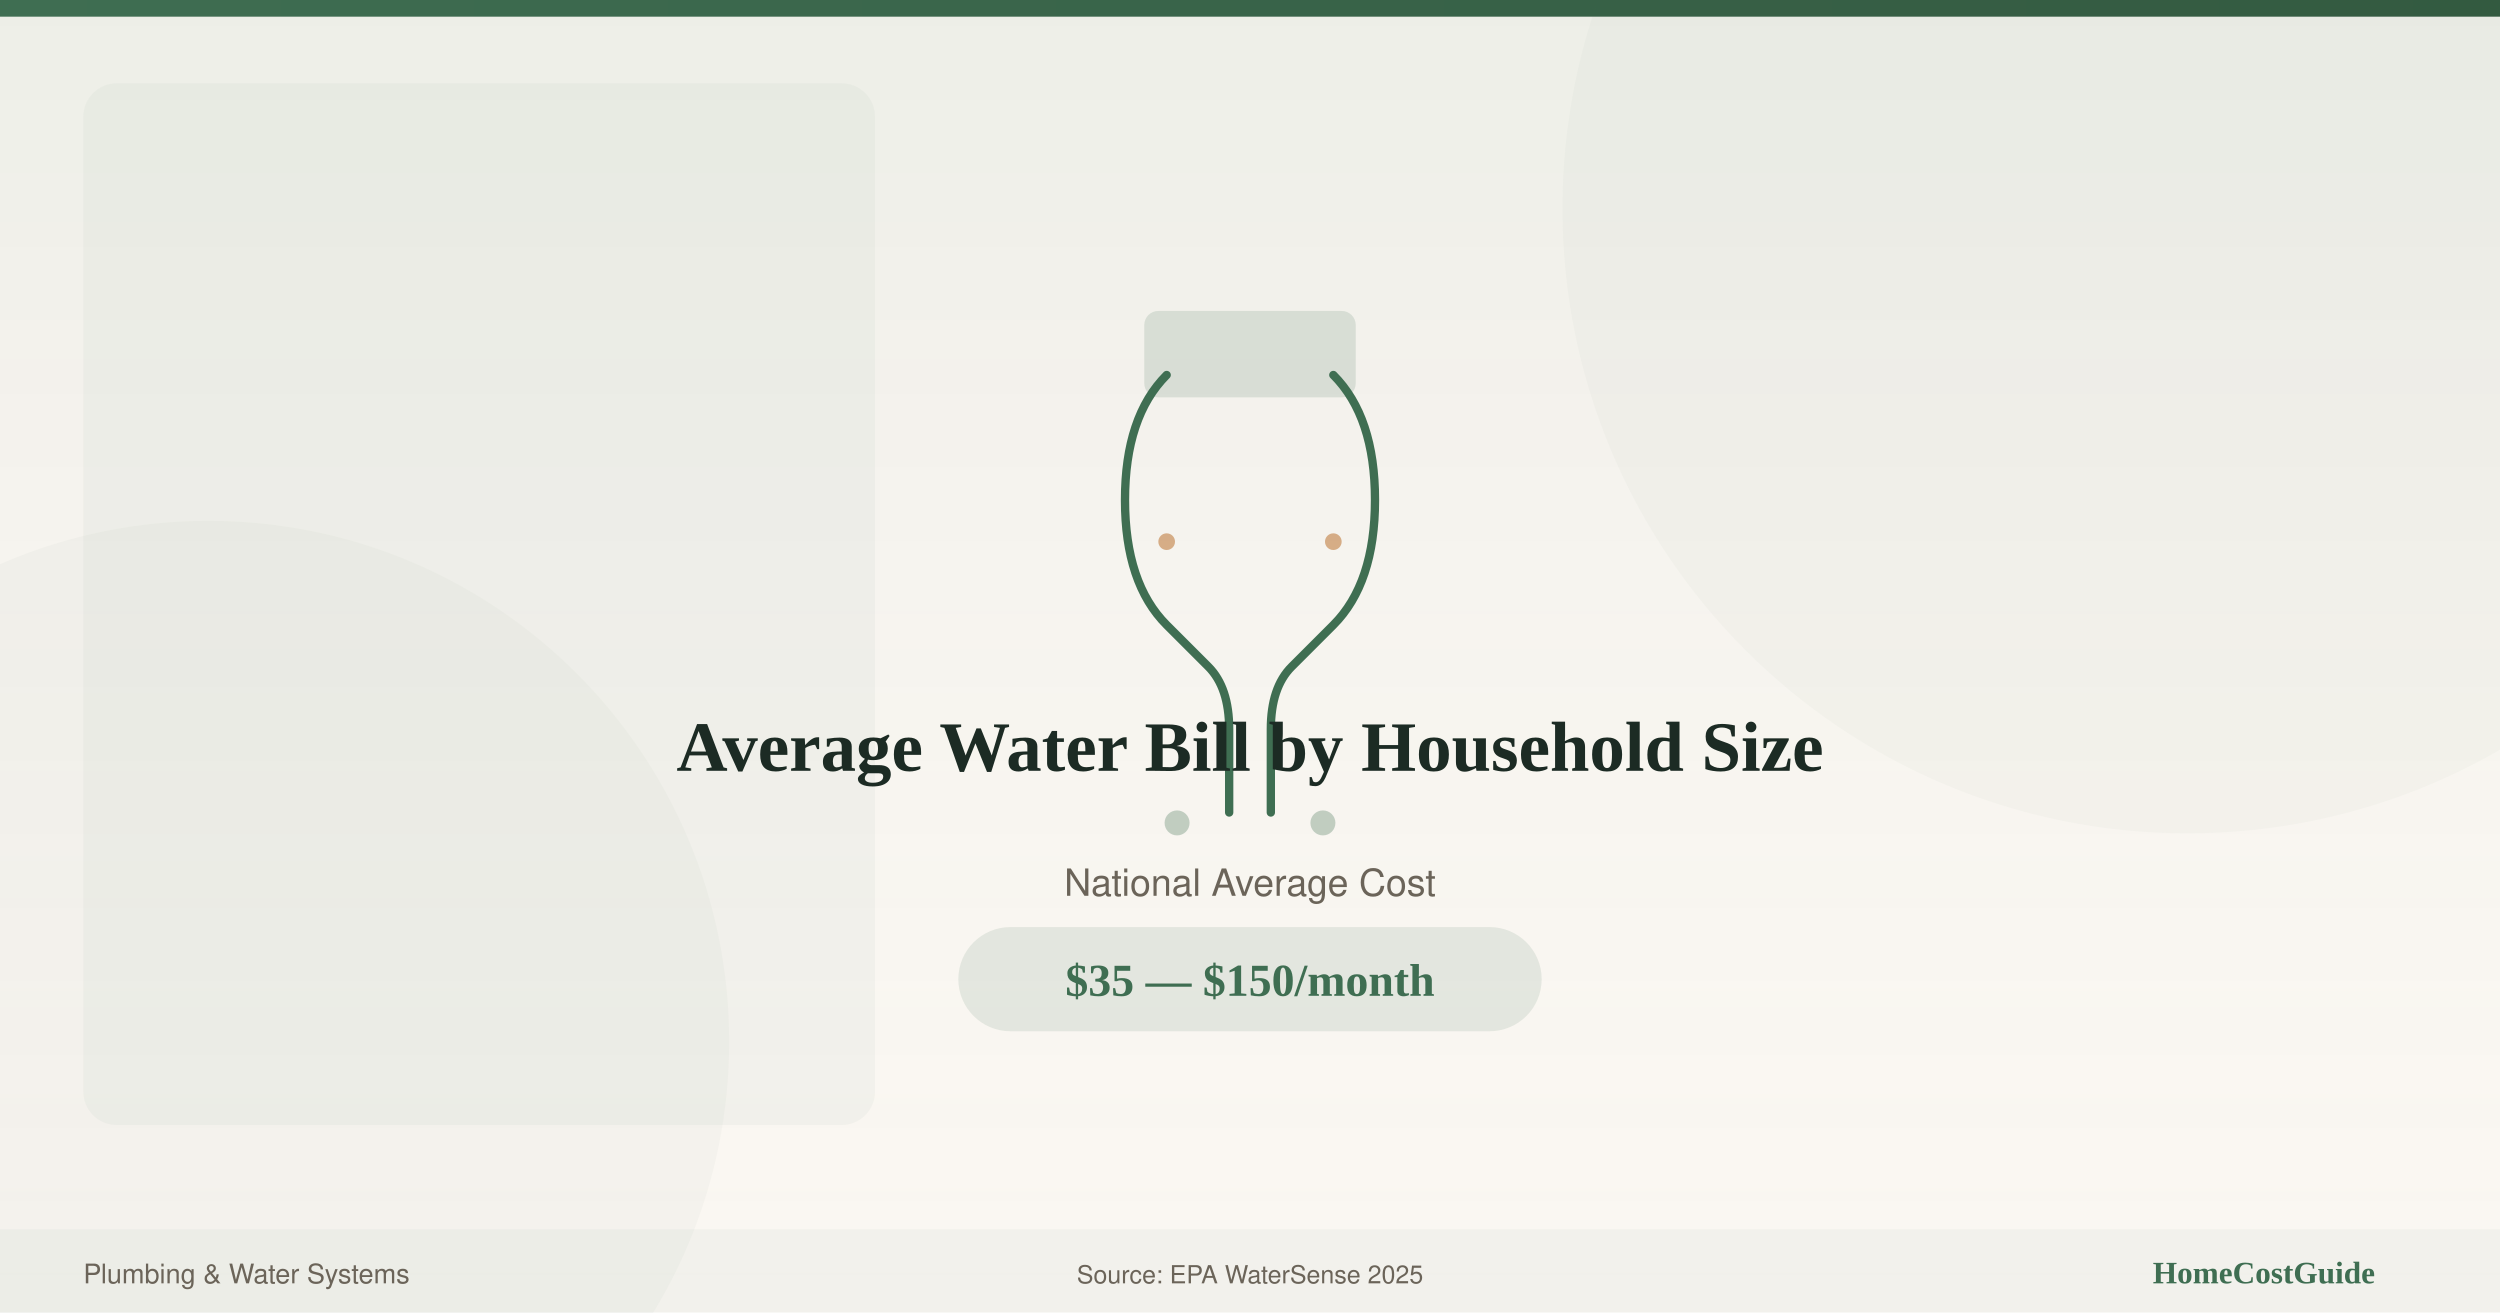
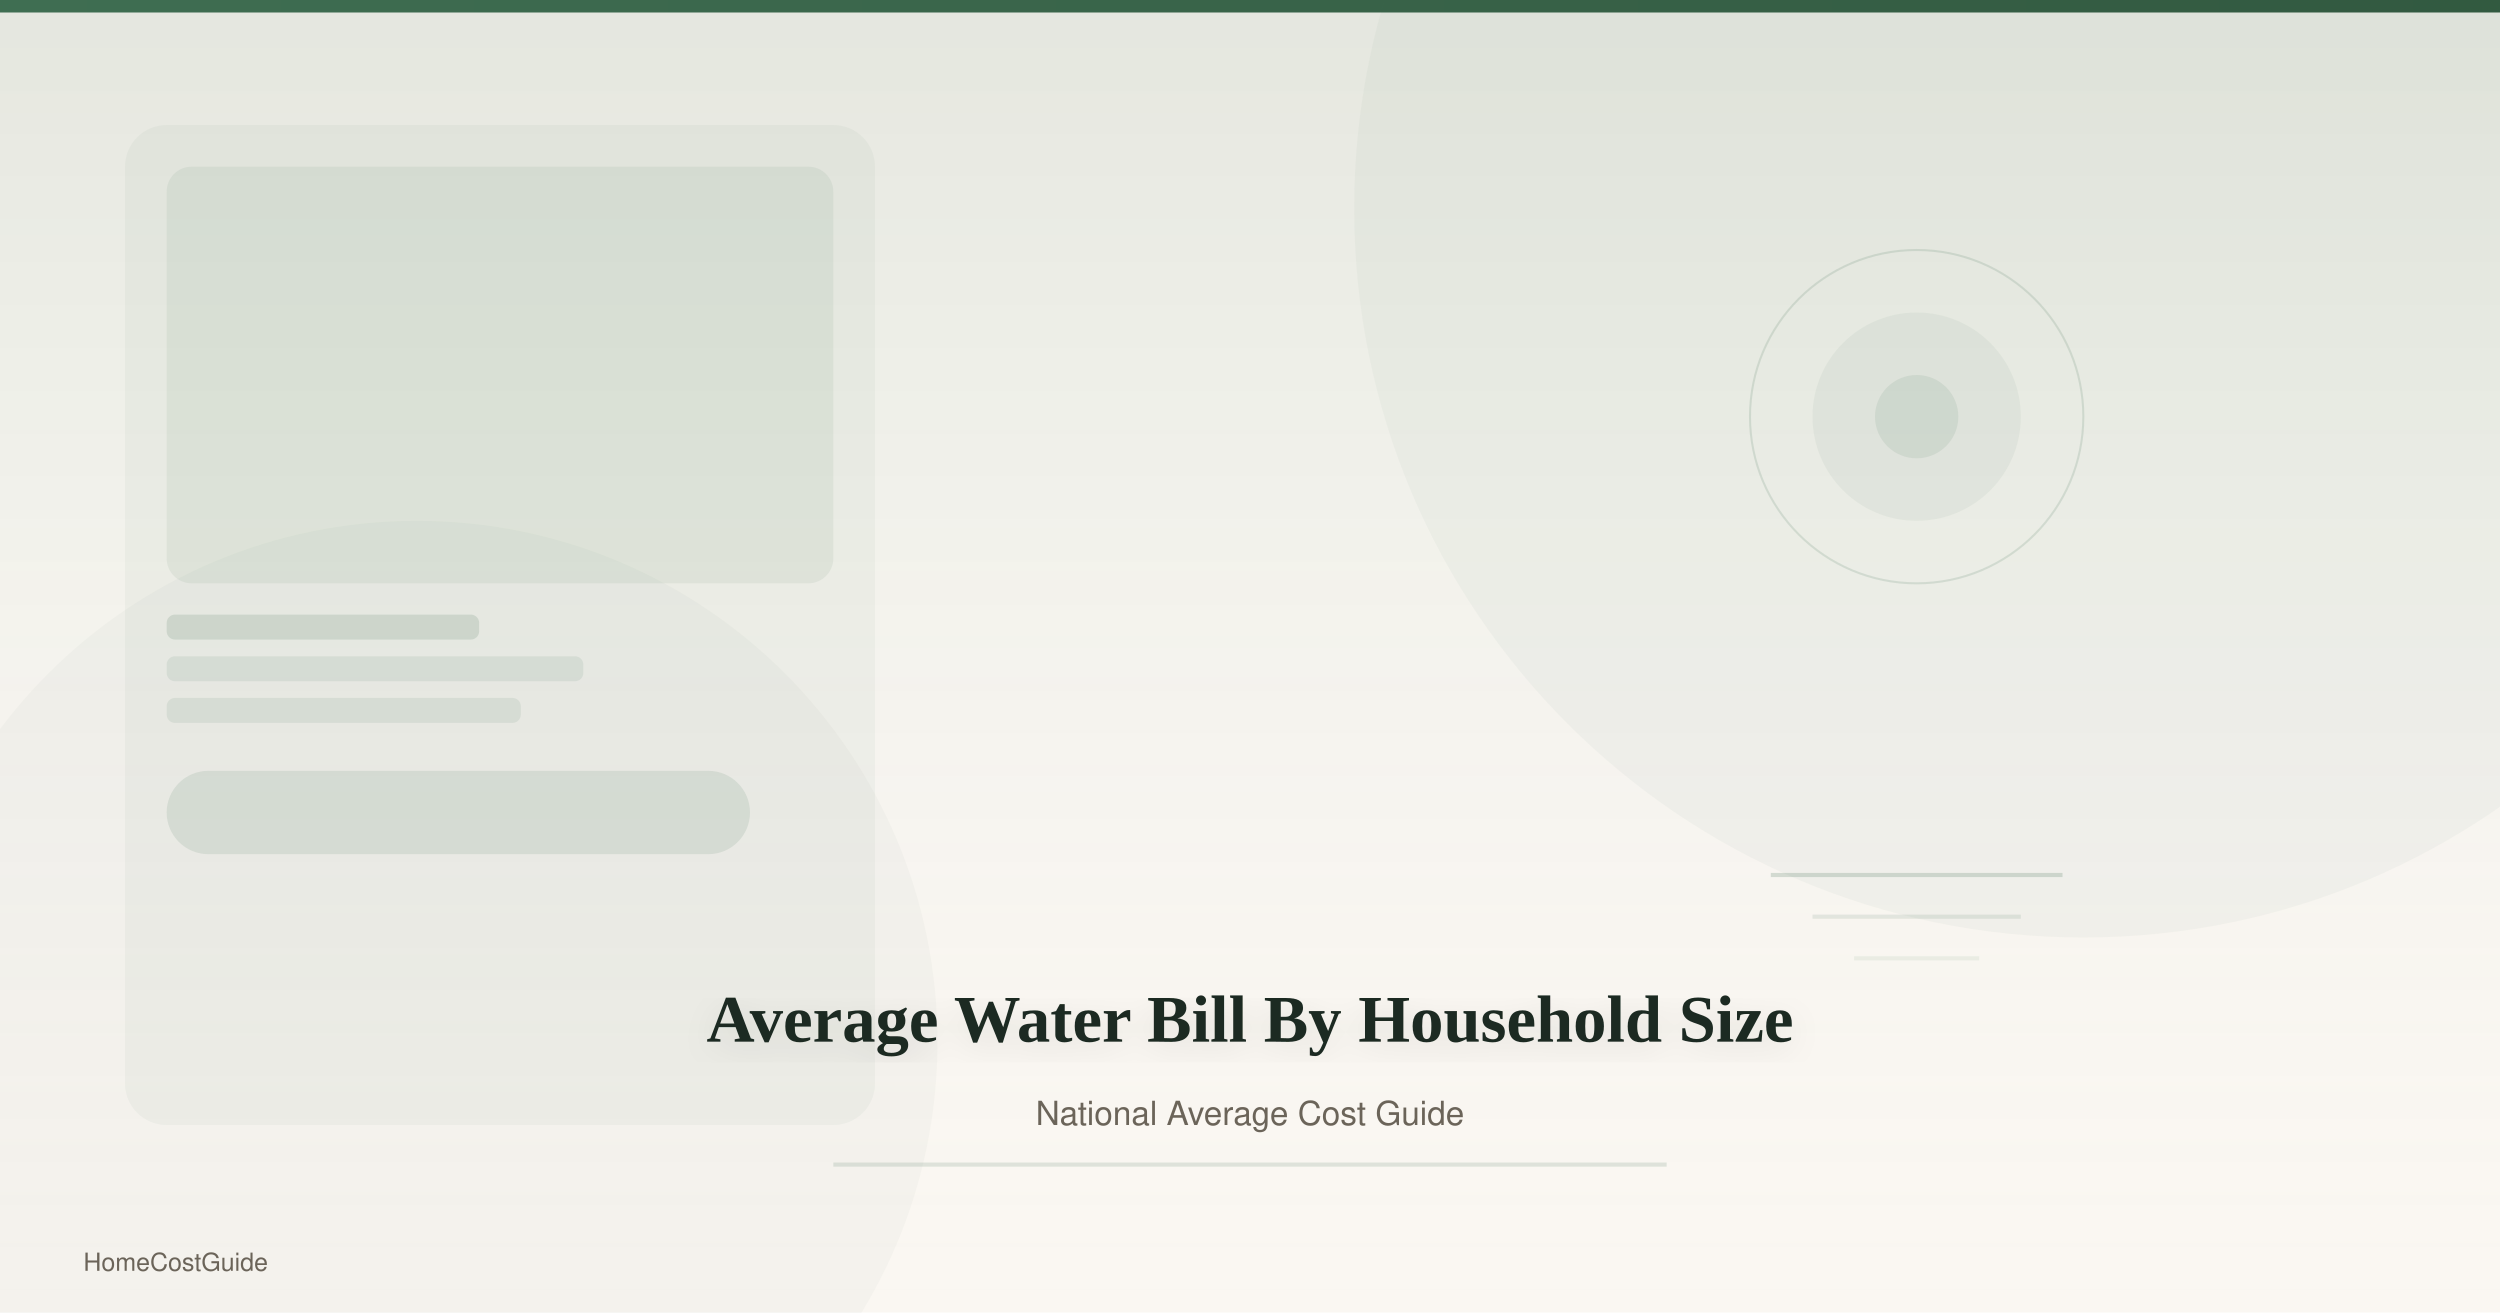
<svg xmlns="http://www.w3.org/2000/svg" viewBox="0 0 1200 630" width="1200" height="630">
  <defs>
    <linearGradient id="bg" x1="0" y1="0" x2="0" y2="1">
-       <stop offset="0%" stop-color="#3F6E52" stop-opacity="0.07" />
+       <stop offset="0%" stop-color="#3F6E52" stop-opacity="0.12" />
      <stop offset="100%" stop-color="#FAF7F2" stop-opacity="0" />
    </linearGradient>
    <linearGradient id="band" x1="0" y1="0" x2="1" y2="0">
      <stop offset="0%" stop-color="#3F6E52" />
      <stop offset="100%" stop-color="#325940" />
    </linearGradient>
+     <filter id="shadow">
+       <feDropShadow dx="0" dy="4" stdDeviation="8" flood-opacity="0.1" />
+     </filter>
  </defs>
  <rect width="1200" height="630" fill="#FAF7F2" />
  <rect width="1200" height="630" fill="url(#bg)" />
-   <rect x="0" y="0" width="1200" height="8" fill="url(#band)" />
-   <circle cx="1050" cy="100" r="300" fill="#3F6E52" opacity="0.03" />
-   <circle cx="100" cy="500" r="250" fill="#325940" opacity="0.03" />
-   <rect x="40" y="40" width="380" height="500" rx="16" fill="#3F6E52" opacity="0.04" />
-   <path d="M560 180 Q540 200 540 240 Q540 280 560 300 L580 320 Q590 330 590 350 L590 390" stroke="#3F6E52" stroke-width="4" fill="none" stroke-linecap="round" />
-   <path d="M640 180 Q660 200 660 240 Q660 280 640 300 L620 320 Q610 330 610 350 L610 390" stroke="#3F6E52" stroke-width="4" fill="none" stroke-linecap="round" />
-   <rect x="550" y="150" width="100" height="40" rx="6" fill="#3F6E52" opacity="0.15" stroke="#3F6E52" stroke-width="1.5" />
-   <circle cx="565" cy="395" r="6" fill="#3F6E52" opacity="0.3" />
-   <circle cx="635" cy="395" r="6" fill="#3F6E52" opacity="0.3" />
-   <circle cx="560" cy="260" r="4" fill="#B5651D" opacity="0.5" />
-   <circle cx="640" cy="260" r="4" fill="#B5651D" opacity="0.5" />
-   <text x="600" y="370" text-anchor="middle" font-family="Georgia,'Times New Roman',serif" font-size="34" font-weight="700" fill="#1C2B24">
-     <tspan x="600" dy="0">Average Water Bill by Household Size</tspan>
-   </text>
-   <text x="600" y="430" text-anchor="middle" font-family="system-ui,Helvetica,Arial,sans-serif" font-size="18" fill="#6B6459">National Average Cost</text>
-   <rect x="460" y="445" width="280" height="50" rx="25" fill="#3F6E52" opacity="0.12" />
-   <text x="600" y="478" text-anchor="middle" font-family="Georgia,'Times New Roman',serif" font-size="22" font-weight="700" fill="#3F6E52">$35 — $150/month</text>
-   <rect x="0" y="590" width="1200" height="40" fill="#3F6E52" opacity="0.04" />
-   <text x="40" y="616" font-family="system-ui,Helvetica,Arial,sans-serif" font-size="13" fill="#6B6459">Plumbing &amp; Water Systems</text>
-   <text x="1140" y="616" text-anchor="end" font-family="Georgia,'Times New Roman',serif" font-size="15" font-weight="600" fill="#3F6E52">HomeCostGuide</text>
-   <text x="600" y="616" text-anchor="middle" font-family="system-ui,Helvetica,Arial,sans-serif" font-size="12" fill="#6B6459">Source: EPA WaterSense 2025</text>
+   <rect x="0" y="0" width="1200" height="6" fill="url(#band)" />
+   <circle cx="1000" cy="100" r="350" fill="#3F6E52" opacity="0.04" />
+   <circle cx="200" cy="500" r="250" fill="#325940" opacity="0.03" />
+   <rect x="60" y="60" width="360" height="480" rx="20" fill="#3F6E52" opacity="0.05" />
+   <rect x="80" y="80" width="320" height="200" rx="12" fill="#3F6E52" opacity="0.08" />
+   <rect x="80" y="295" width="150" height="12" rx="4" fill="#3F6E52" opacity="0.15" />
+   <rect x="80" y="315" width="200" height="12" rx="4" fill="#3F6E52" opacity="0.1" />
+   <rect x="80" y="335" width="170" height="12" rx="4" fill="#3F6E52" opacity="0.1" />
+   <rect x="80" y="370" width="280" height="40" rx="20" fill="#3F6E52" opacity="0.12" />
+   <circle cx="920" cy="200" r="80" fill="none" stroke="#3F6E52" stroke-width="1" opacity="0.15" />
+   <circle cx="920" cy="200" r="50" fill="#3F6E52" opacity="0.06" />
+   <circle cx="920" cy="200" r="20" fill="#3F6E52" opacity="0.1" />
+   <line x1="850" y1="420" x2="990" y2="420" stroke="#3F6E52" stroke-width="2" opacity="0.2" />
+   <line x1="870" y1="440" x2="970" y2="440" stroke="#3F6E52" stroke-width="2" opacity="0.12" />
+   <line x1="890" y1="460" x2="950" y2="460" stroke="#3F6E52" stroke-width="2" opacity="0.08" />
+   <text x="600" y="500" text-anchor="middle" font-family="Georgia,'Times New Roman',serif" font-size="32" font-weight="700" fill="#1C2B24" filter="url(#shadow)">Average Water Bill By Household Size</text>
+   <text x="600" y="540" text-anchor="middle" font-family="system-ui,Helvetica,Arial,sans-serif" font-size="16" fill="#6B6459">National Average Cost Guide</text>
+   <rect x="400" y="558" width="400" height="2" fill="#3F6E52" opacity="0.15" />
+   <text x="40" y="610" font-family="system-ui,Helvetica,Arial,sans-serif" font-size="12" fill="#6B6459">HomeCostGuide</text>
</svg>
